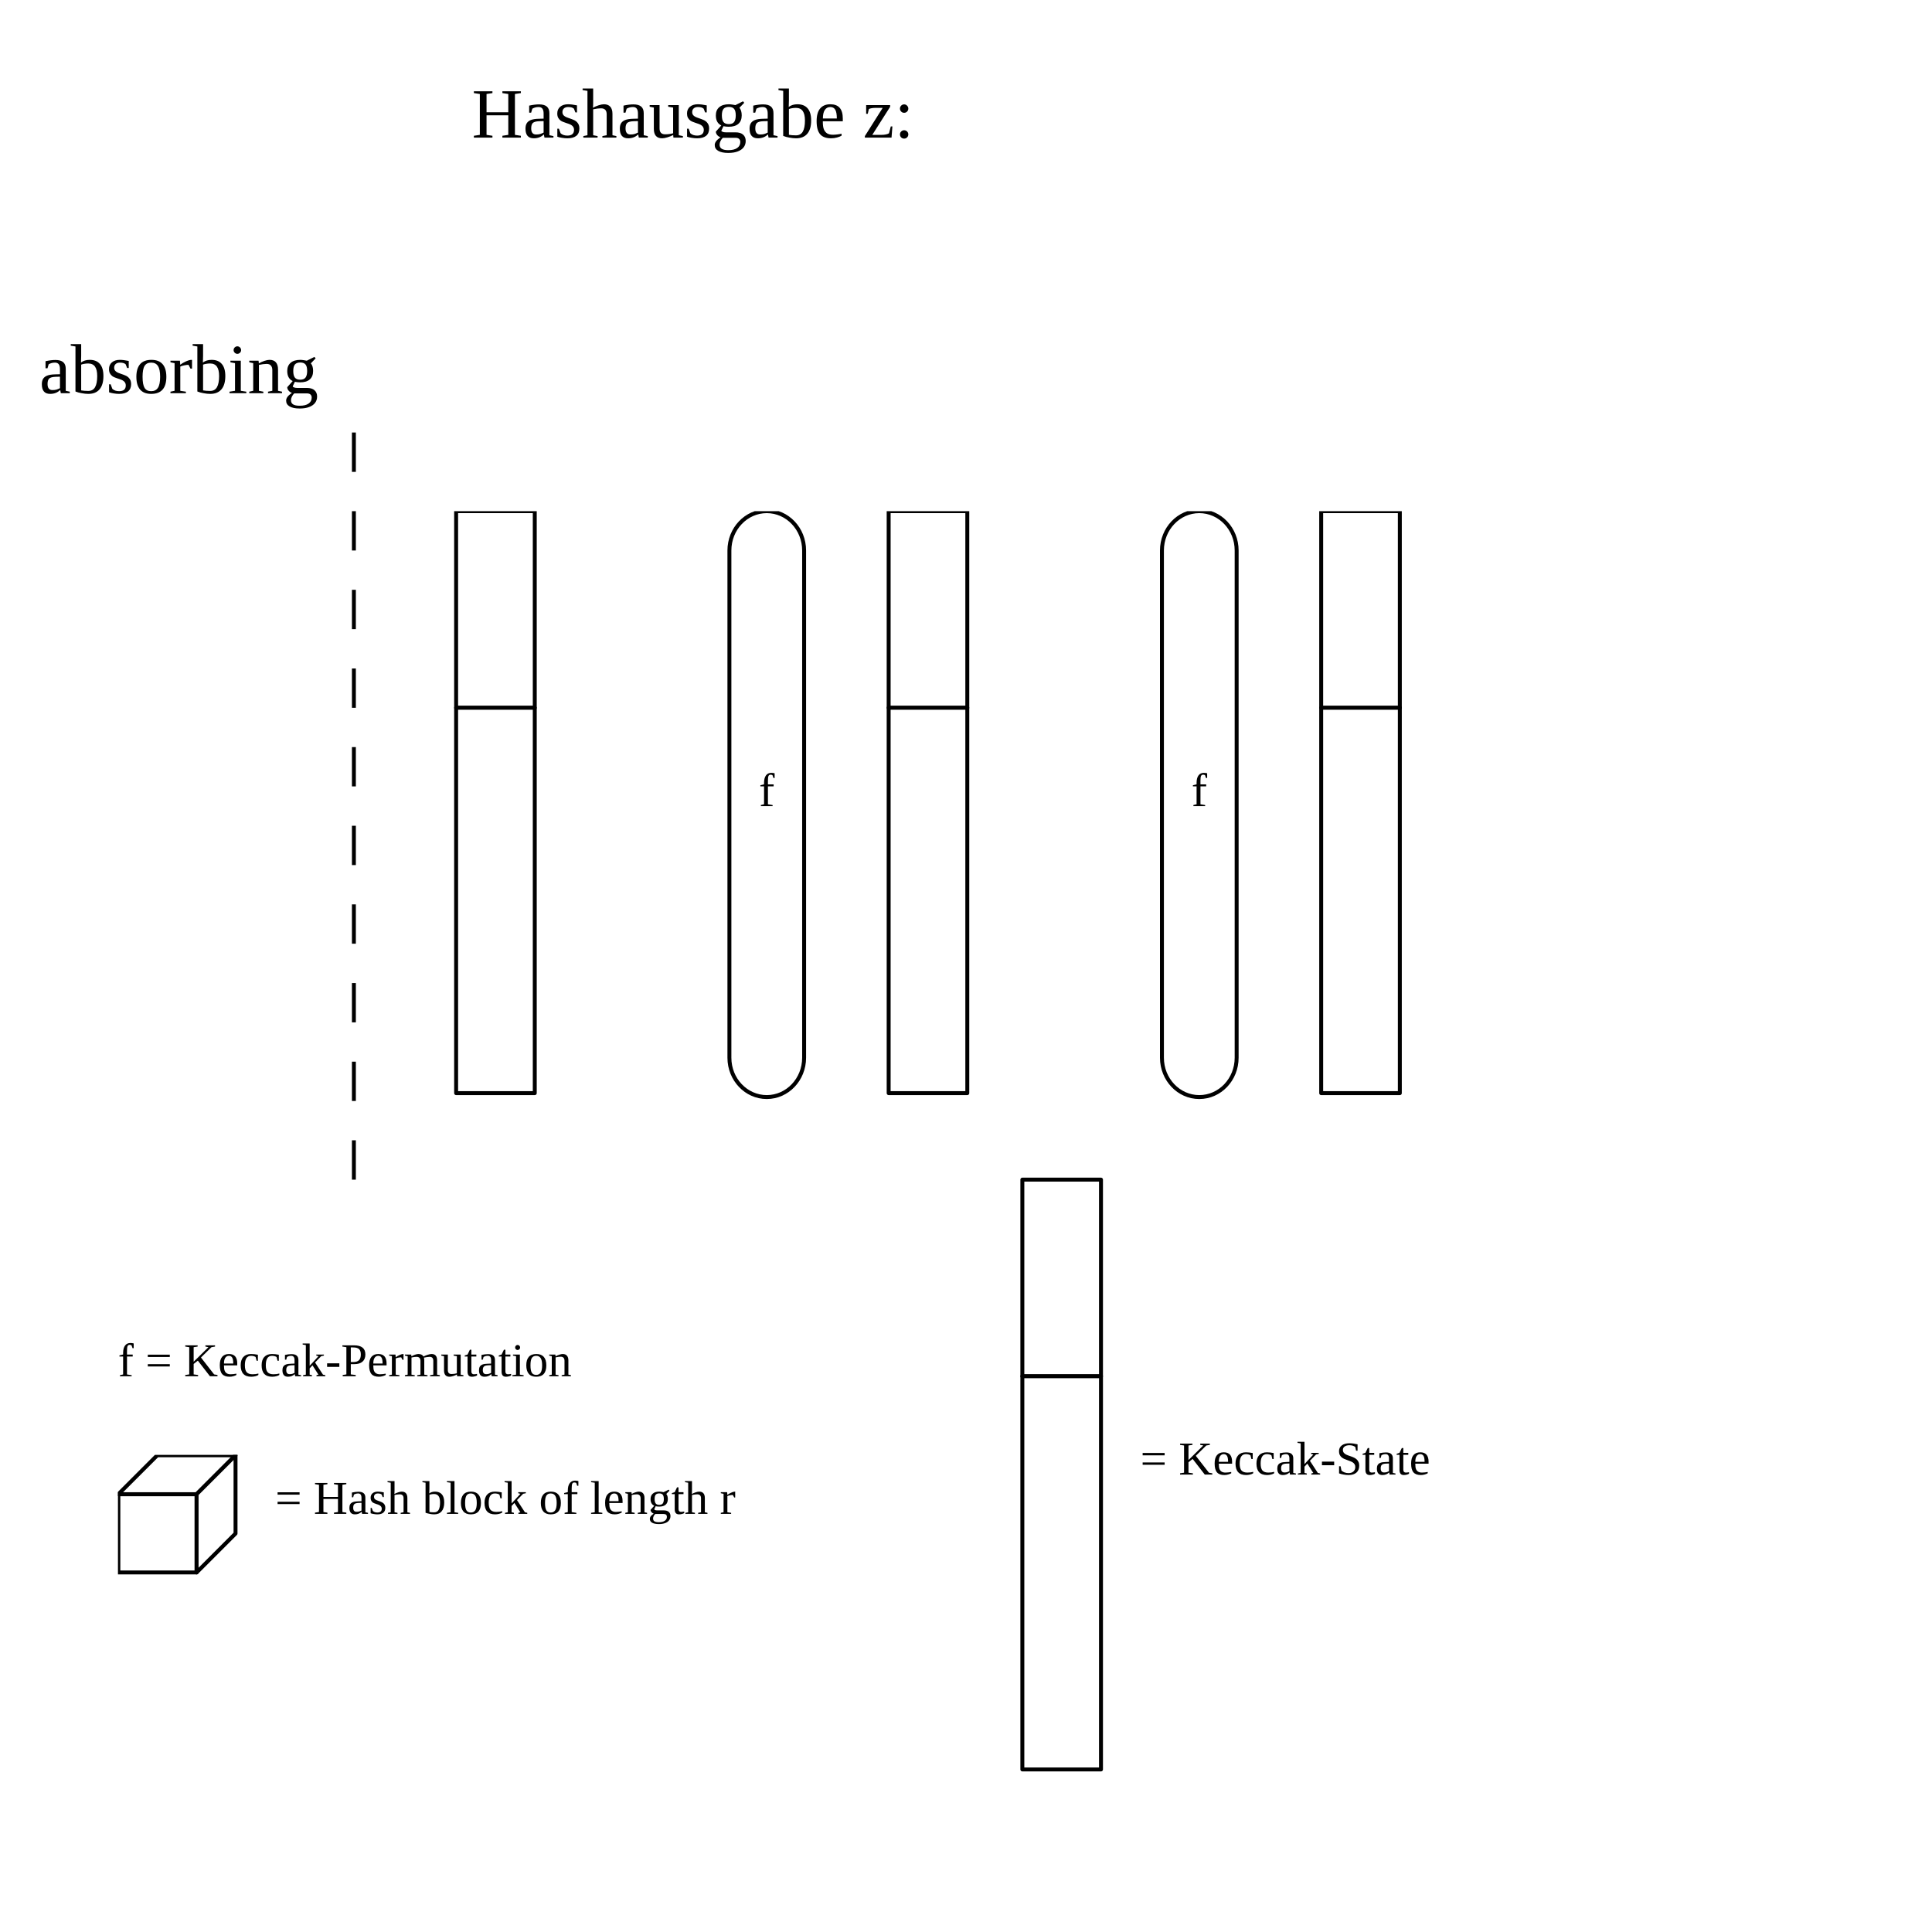
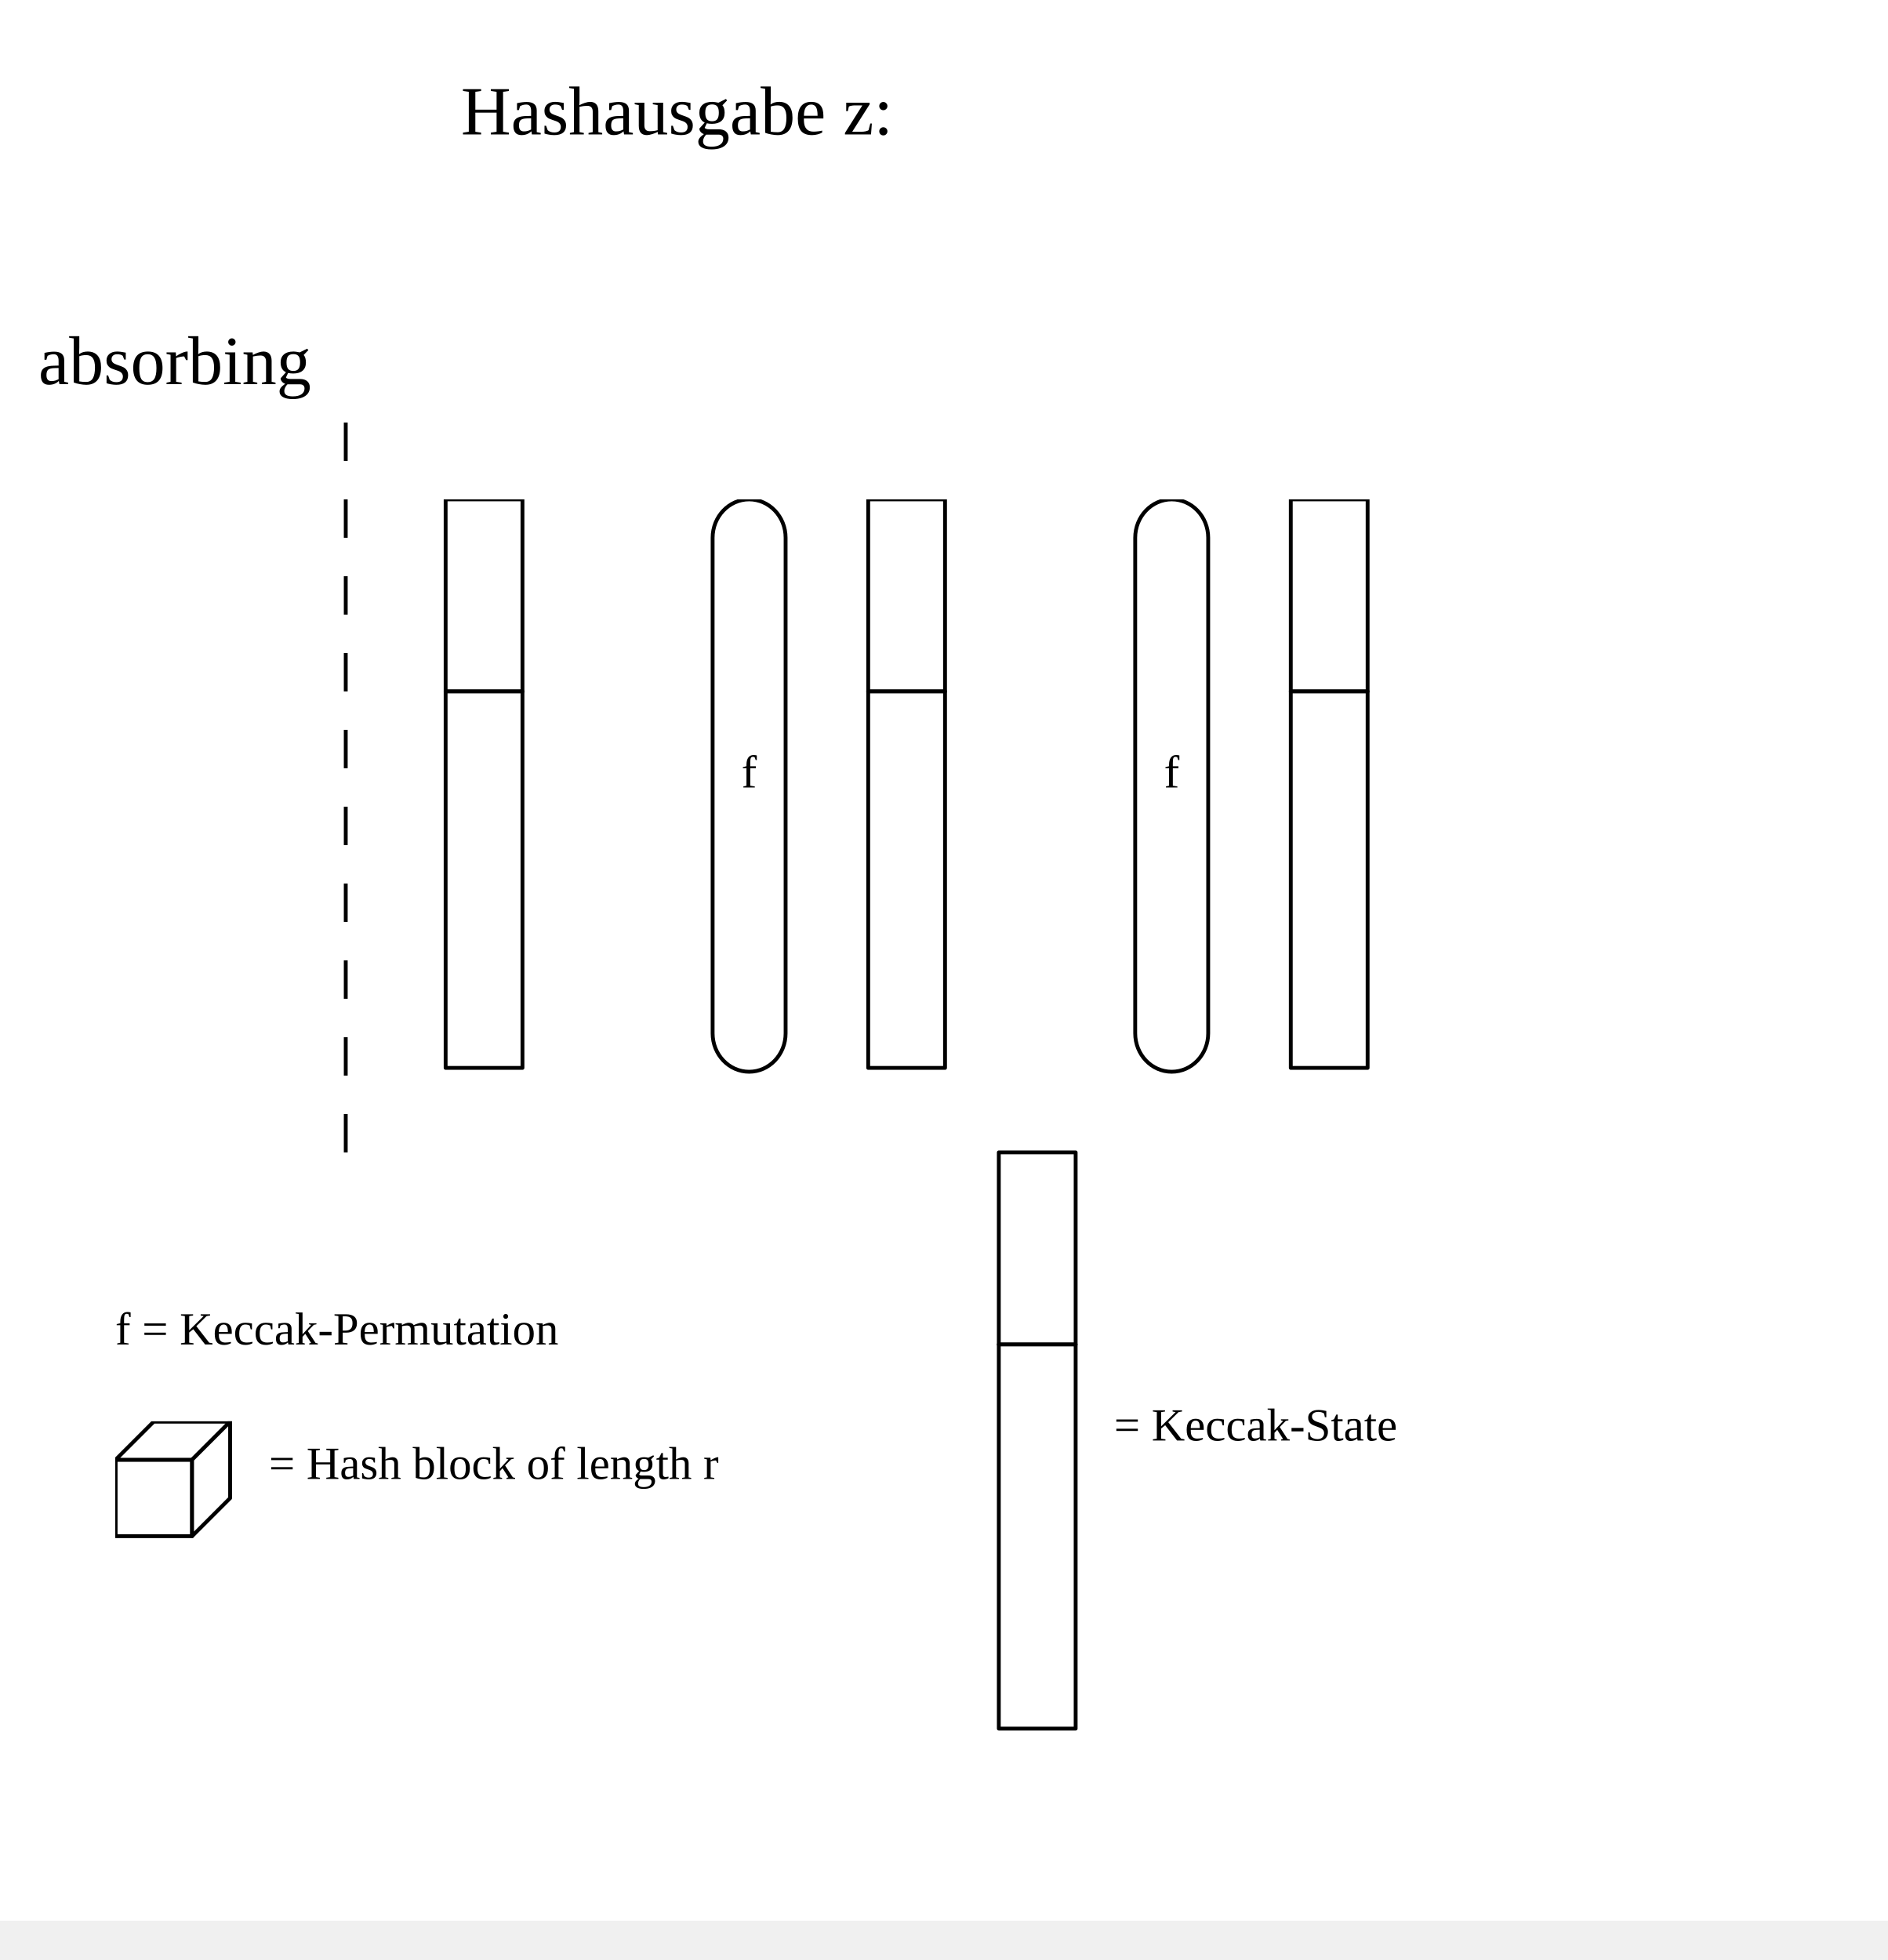
- <svg xmlns="http://www.w3.org/2000/svg" xmlns:xlink="http://www.w3.org/1999/xlink" width="130mm" height="130mm" id="svg2">
+ <svg xmlns="http://www.w3.org/2000/svg" xmlns:xlink="http://www.w3.org/1999/xlink" width="130mm" height="135mm" id="svg2">
  <defs id="defs4">
    <svg width="30" height="30" id="bit">
      <rect y="10" x="0.1" width="19.9" height="19.9" fill="white" stroke="black" />
      <polygon fill="white" stroke="black" points="0.1 10, 10 0.1, 29.9 0.1, 20 10" />
      <polygon fill="white" stroke="black" points="29.9 0.1, 29.9 20, 20 29.9, 20 10" />
    </svg>
    <svg id="f" width="20" height="150">
      <rect x="0.5" width="19" height="149" rx="10" ry="10" fill="white" stroke="black" />
      <text fill="black" x="8" y="75">
        f
        </text>
    </svg>
    <path id="arrow0" d="m 0 0 l 50 0 -4 -4 m 4 4 l -4 4" stroke="black" />
    <path id="arrow1" d="m 0 0 l 20 0 -4 -4 m 4 4 l -4 4" stroke="black" />
    <svg id="xor" width="30" height="30">
      <use xlink:href="#bit" x="0" y="0" />
      <circle cx="15" cy="15" r="13" stroke="red" stroke-width="2" />
      <path d="M 15 2 l 0 26 M 2 15 l 26 0" stroke="red" stroke-width="2" />
    </svg>
  </defs>
  <g style="fill:none;fill-rule:evenodd;stroke:none;stroke-width:1px;stroke-linecap:butt;stroke-linejoin:round;stroke-opacity:1" id="g2383">
    <rect x="0" y="0" width="500" height="500" fill="white" />
    <text fill="black" x="120" y="35" style=" font-size:18px;">
Hashausgabe z:
</text>
    <use xlink:href="#arrow0" x="-65" y="155">
      <animate attributeName="x" begin="1" from="65" to="65" fill="freeze" />
    </use>
    <use xlink:href="#arrow0" x="-65" y="230">
      <animate attributeName="x" begin="1" from="65" to="65" fill="freeze" />
    </use>
    <path d="M 90 110 l 0 200" stroke="black" stroke-dasharray="10,10" />
    <text fill="black" x="10" y="100" style="font-size:18px;">
absorbing
</text>
    <svg x="115" y="130" width="22" height="150">
      <rect x="1" y="0" width="20" height="50" fill="white" stroke="black" />
      <rect x="1" y="50" width="20" height="98" fill="white" stroke="black" />
    </svg>
    <use xlink:href="#arrow0" x="-135" y="155">
      <animate attributeName="x" begin="2" from="135" to="135" fill="freeze" />
    </use>
    <use xlink:href="#arrow0" x="-135" y="230">
      <animate attributeName="x" begin="2" from="135" to="135" fill="freeze" />
    </use>
    <use xlink:href="#bit" x="-145" y="140">
      <animate attributeName="x" begin="3" from="145" to="130" dur="2" fill="freeze" />
      <animate attributeName="y" begin="3" from="140" to="50" dur="2" fill="freeze" />
    </use>
    <svg id="f0" x="185" y="130" width="20" height="150">
      <rect x="0.5" width="19" height="149" rx="10" ry="10" fill="white" stroke="black">
        <animateColor attributeName="fill" begin="6" dur="1" from="#ffffff" to="#ff0000" />
        <animateColor attributeName="fill" begin="7" dur="1" from="#ff0000" to="#ffffff" />
      </rect>
      <text fill="black" x="8" y="75">
        f
        </text>
    </svg>
    <use xlink:href="#arrow1" x="-135" y="155">
      <animate attributeName="x" begin="8" from="205" to="205" fill="freeze" />
    </use>
    <use xlink:href="#arrow1" x="-135" y="230">
      <animate attributeName="x" begin="8" from="205" to="205" fill="freeze" />
    </use>
    <svg x="225" y="130" width="22" height="150">
      <rect x="1" y="0" width="20" height="50" fill="white" stroke="black" />
      <rect x="1" y="50" width="20" height="98" fill="white" stroke="black" />
    </svg>
    <use xlink:href="#arrow0" x="-135" y="155">
      <animate attributeName="x" begin="9" from="245" to="245" fill="freeze" />
    </use>
    <use xlink:href="#arrow0" x="-135" y="230">
      <animate attributeName="x" begin="9" from="245" to="245" fill="freeze" />
    </use>
    <use xlink:href="#bit" x="-55" y="140">
      <animate attributeName="x" begin="10" from="255" to="150" dur="2" fill="freeze" />
      <animate attributeName="y" begin="10" from="140" to="50" dur="2" fill="freeze" />
    </use>
    <svg id="f1" x="295" y="130" width="20" height="150">
      <rect x="0.5" width="19" height="149" rx="10" ry="10" fill="white" stroke="black">
        <animateColor attributeName="fill" begin="13" dur="1" from="#ffffff" to="#ff0000" />
        <animateColor attributeName="fill" begin="14" dur="1" from="#ff0000" to="#ffffff" />
      </rect>
      <text fill="black" x="8" y="75">
        f
        </text>
    </svg>
    <use xlink:href="#arrow1" x="-135" y="155">
      <animate attributeName="x" begin="15" from="315" to="315" fill="freeze" />
    </use>
    <use xlink:href="#arrow1" x="-135" y="230">
      <animate attributeName="x" begin="15" from="315" to="315" fill="freeze" />
    </use>
    <svg x="335" y="130" width="22" height="150">
      <rect x="1" y="0" width="20" height="50" fill="white" stroke="black" />
      <rect x="1" y="50" width="20" height="98" fill="white" stroke="black" />
    </svg>
    <use xlink:href="#arrow0" x="-135" y="155">
      <animate attributeName="x" begin="16" from="355" to="355" fill="freeze" />
    </use>
    <use xlink:href="#arrow0" x="-135" y="230">
      <animate attributeName="x" begin="16" from="355" to="355" fill="freeze" />
    </use>
    <use xlink:href="#bit" x="-55" y="140">
      <animate attributeName="x" begin="17" from="370" to="170" dur="2" fill="freeze" />
      <animate attributeName="y" begin="17" from="140" to="50" dur="2" fill="freeze" />
    </use>
    <text fill="black" x="-420" y="200" style="font-size:18px;">
...
<animate attributeName="x" from="420" to="420" begin="20" fill="freeze" />
    </text>
    <text fill="black" x="-210" y="70" style="font-size:18px;">
...
<animate attributeName="x" from="210" to="210" begin="20" fill="freeze" />
    </text>
    <text fill="black" x="30" y="350">
f = Keccak-Permutation
</text>
    <use xlink:href="#bit" x="30" y="370" />
    <text fill="black" x="70" y="385">
= Hash block of length r
</text>
    <rect x="260" y="300" width="20" height="50" fill="white" stroke="black" />
    <rect x="260" y="350" width="20" height="100" fill="white" stroke="black" />
    <text fill="black" x="290" y="375">
= Keccak-State
</text>
  </g>
</svg>
